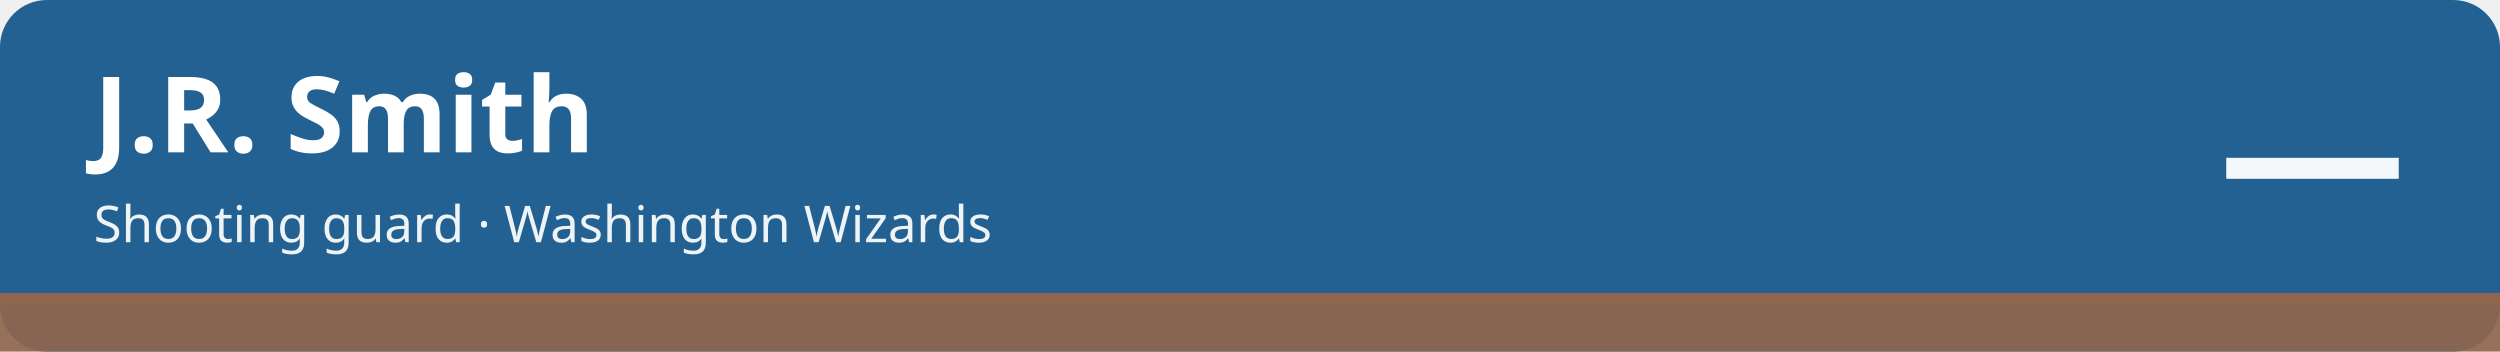
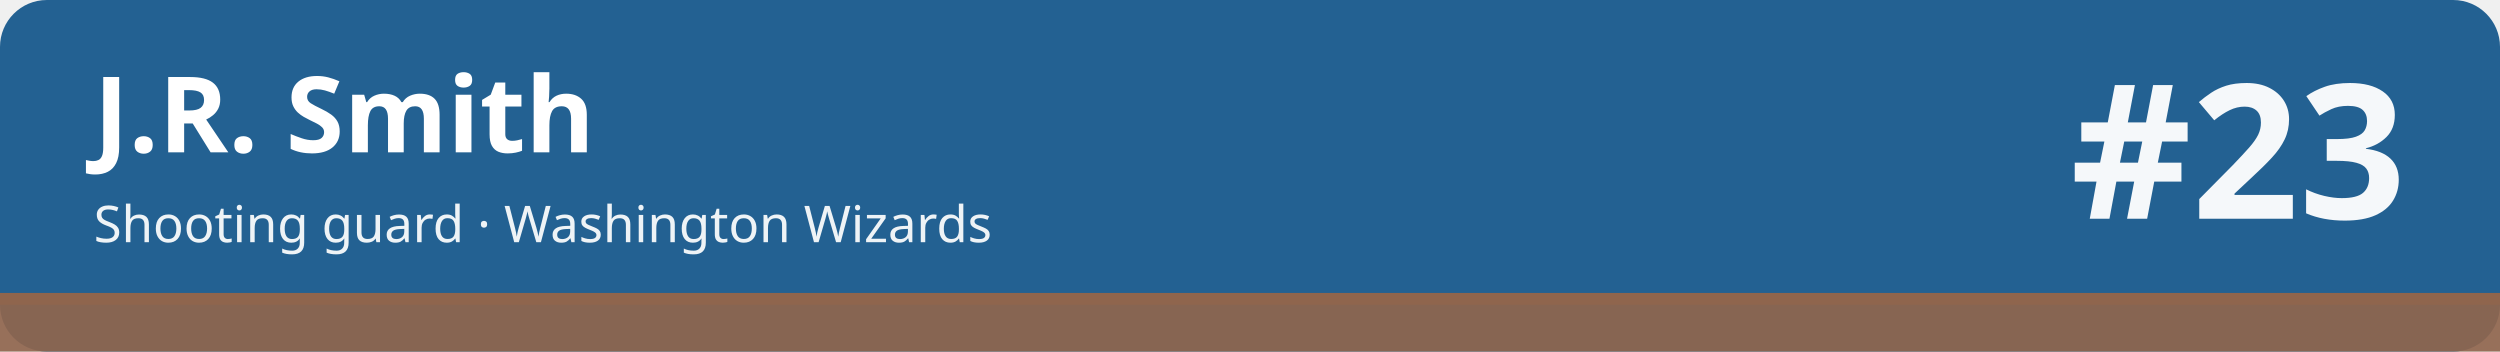
<svg xmlns="http://www.w3.org/2000/svg" width="1280" height="180" viewBox="0 0 1280 180" role="img" aria-labelledby="t d">
  <rect width="1280" height="180" rx="24" fill="#236192" />
  <rect x="0" y="150" width="1280" height="30" fill="#8f654d" fill-opacity=".92" />
  <rect x="0" y="150" width="1280" height="6" fill="#8f654d" />
  <text x="48" y="78" font-family="sans-serif" font-size="54" font-weight="700" fill="#ffffff">J.R. Smith</text>
  <text x="48" y="124" font-family="sans-serif" font-size="26" fill="#ffffff" fill-opacity=".92">Shooting guard · Washington Wizards</text>
-   <text x="1232" y="112" font-family="sans-serif" font-size="96" font-weight="800" fill="#ffffff" fill-opacity=".95" text-anchor="end">—</text>
+   <text x="1232" y="112" font-family="sans-serif" font-size="96" font-weight="800" fill="#ffffff" fill-opacity=".95" text-anchor="end">#23</text>
</svg>
